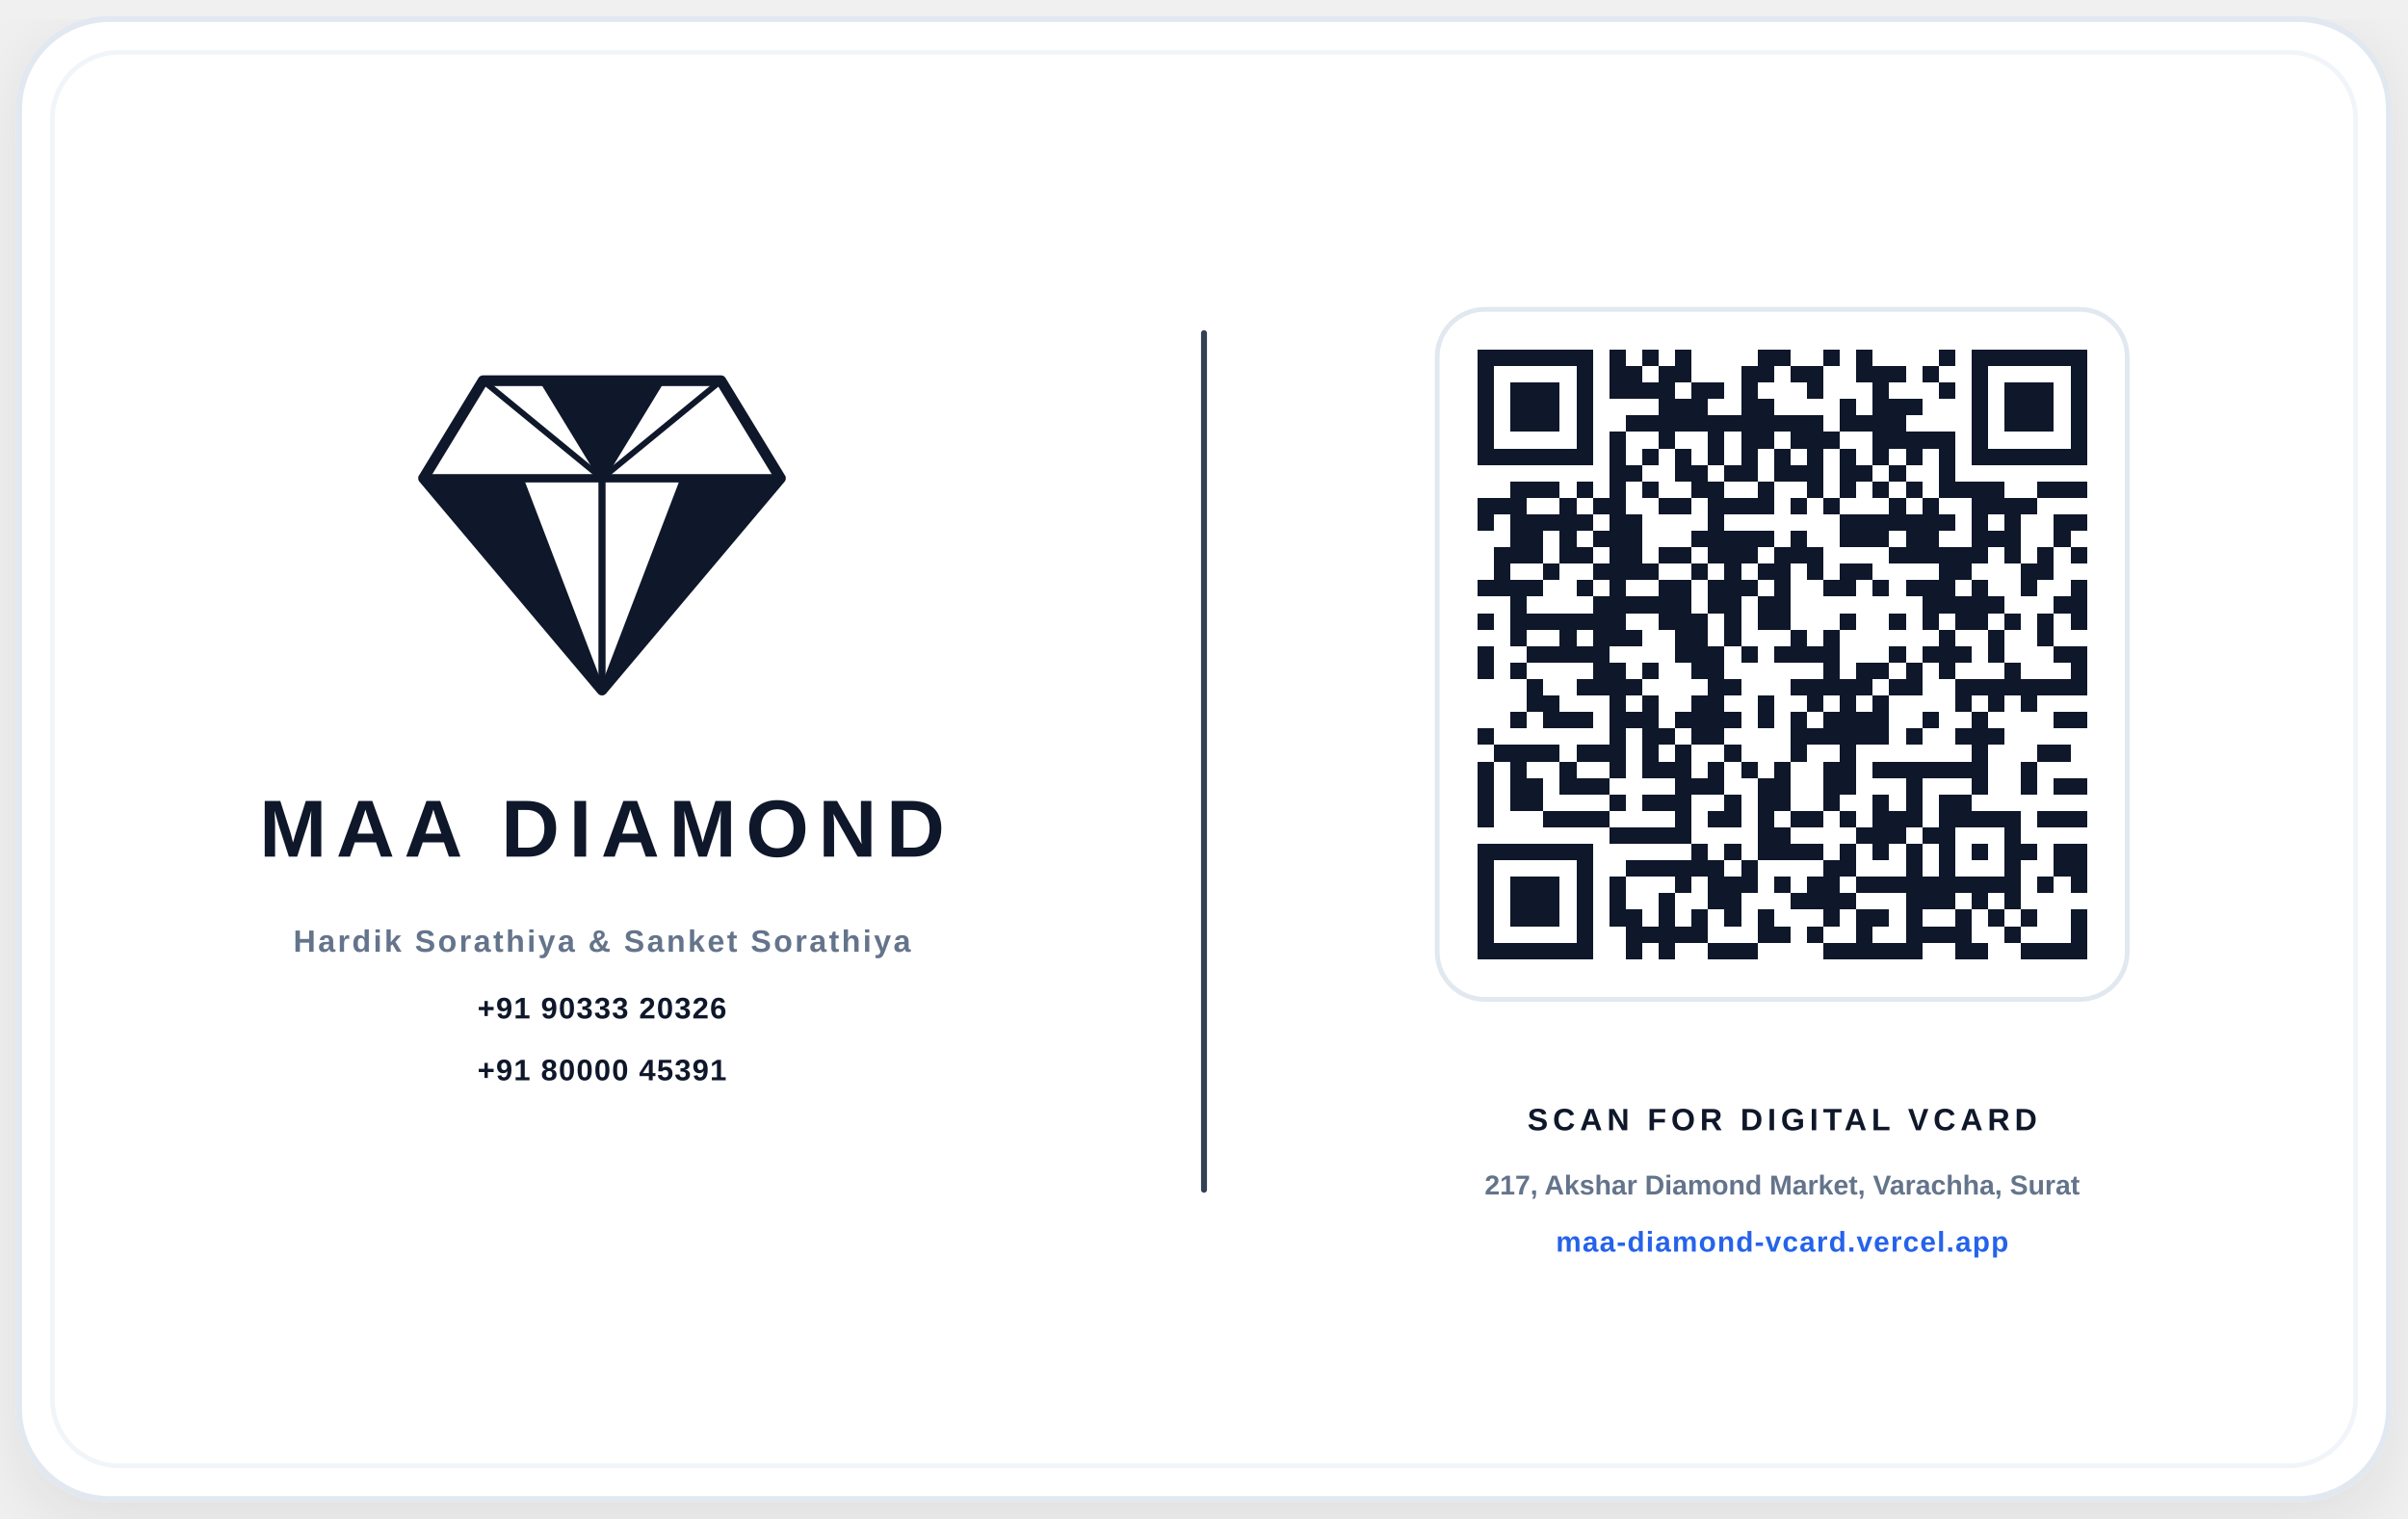
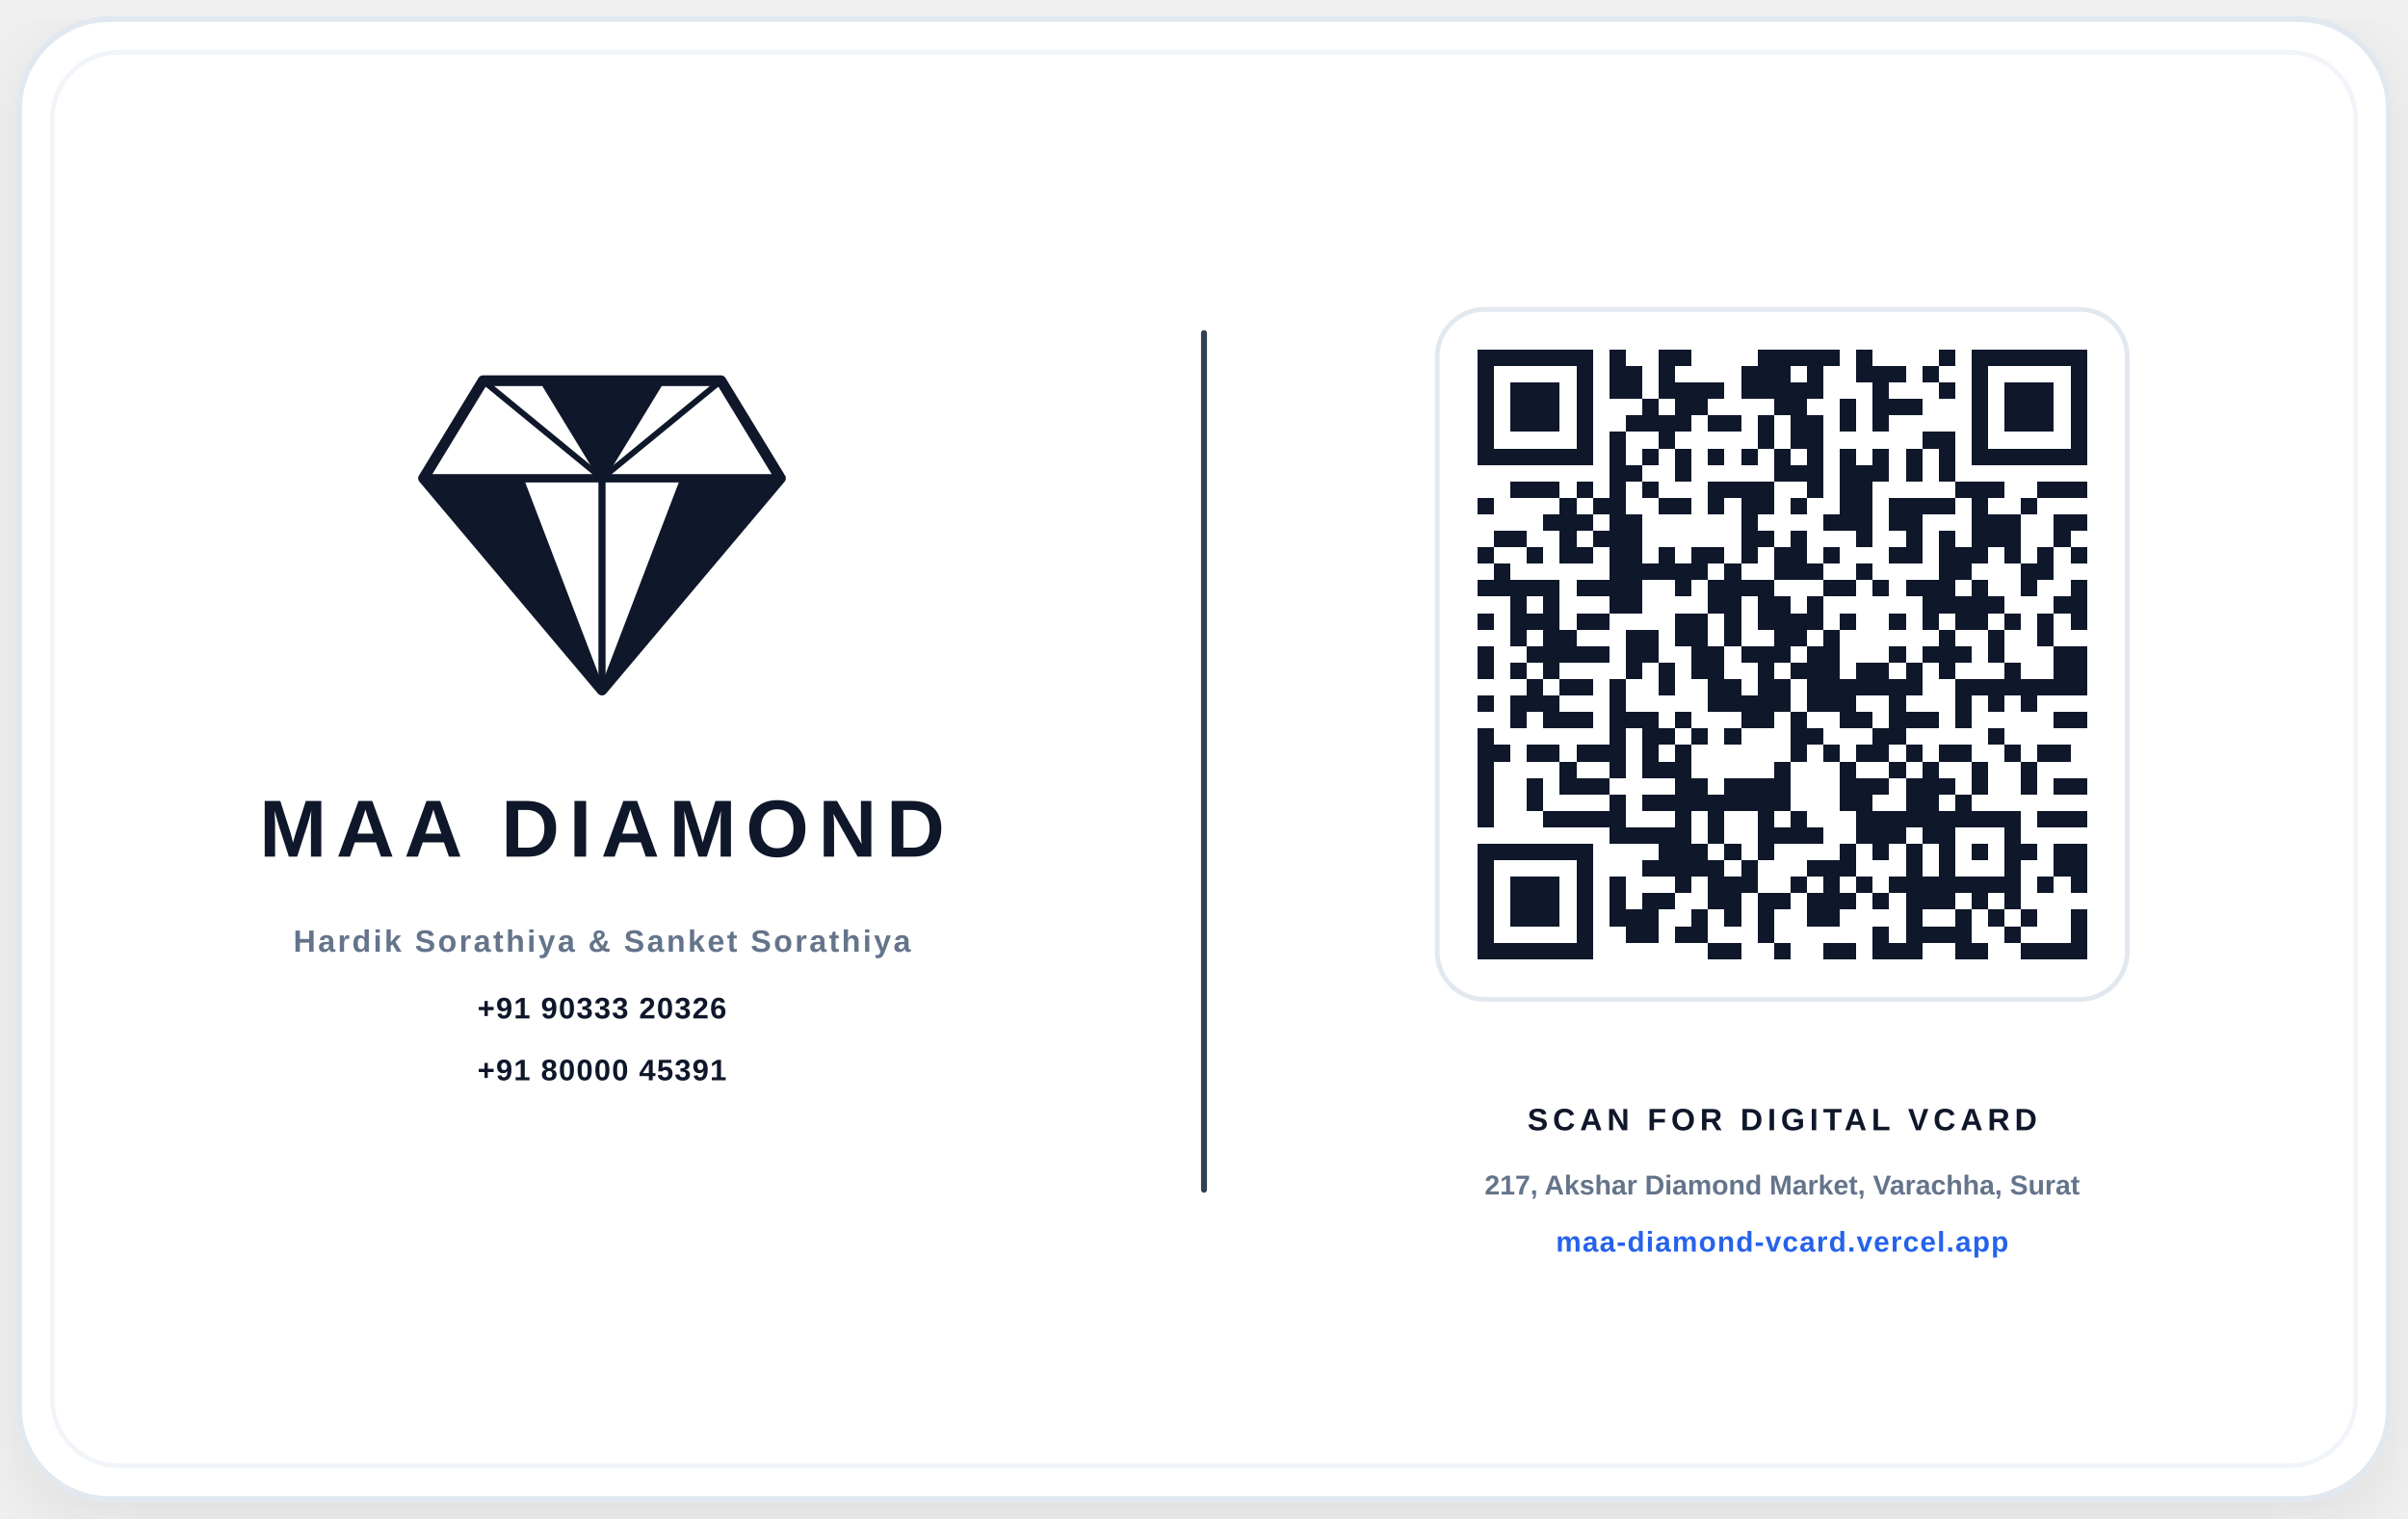
<svg xmlns="http://www.w3.org/2000/svg" width="1012" height="638" viewBox="0 0 1012 638">
  <defs>
    <filter id="cardShadow" x="-3%" y="-4%" width="106%" height="108%">
      <feDropShadow dx="0" dy="8" stdDeviation="14" flood-color="#000000" flood-opacity="0.08" />
    </filter>
  </defs>
  <rect x="8" y="8" width="996" height="622" rx="38" ry="38" fill="#FFFFFF" stroke="#E2E8F0" stroke-width="2.5" filter="url(#cardShadow)" />
  <rect x="22" y="22" width="968" height="594" rx="28" ry="28" fill="none" stroke="#F1F5F9" stroke-width="2" />
  <g transform="translate(253, 0)">
    <g transform="translate(-80, 145)">
      <polygon points="30,15 130,15 155,56 80,145 5,56" fill="none" stroke="#0F172A" stroke-width="4.5" stroke-linejoin="round" />
      <line x1="5" y1="56" x2="155" y2="56" stroke="#0F172A" stroke-width="3.5" />
      <polygon points="55,15 105,15 80,56" fill="#0F172A" stroke="#0F172A" stroke-width="2.5" />
      <line x1="30" y1="15" x2="80" y2="56" stroke="#0F172A" stroke-width="2.5" />
      <line x1="130" y1="15" x2="80" y2="56" stroke="#0F172A" stroke-width="2.5" />
      <line x1="80" y1="56" x2="80" y2="145" stroke="#0F172A" stroke-width="3" />
      <polygon points="5,56 46,56 80,145" fill="#0F172A" stroke="#0F172A" stroke-width="2" />
      <polygon points="155,56 114,56 80,145" fill="#0F172A" stroke="#0F172A" stroke-width="2" />
    </g>
    <text x="0" y="360" font-family="'Cinzel', 'Playfair Display', Calibri, 'Segoe UI', Arial, sans-serif" font-size="34" font-weight="900" fill="#0F172A" text-anchor="middle" letter-spacing="4">MAA DIAMOND</text>
    <text x="0" y="400" font-family="Calibri, 'Segoe UI', Arial, sans-serif" font-size="13" font-weight="600" fill="#64748B" text-anchor="middle" letter-spacing="1">Hardik Sorathiya &amp; Sanket Sorathiya</text>
    <text x="0" y="428" font-family="Calibri, 'Segoe UI', Arial, sans-serif" font-size="12.5" font-weight="700" fill="#0F172A" text-anchor="middle" letter-spacing="0.5">+91 90333 20326</text>
    <text x="0" y="454" font-family="Calibri, 'Segoe UI', Arial, sans-serif" font-size="12.5" font-weight="700" fill="#0F172A" text-anchor="middle" letter-spacing="0.5">+91 80000 45391</text>
  </g>
  <line x1="506" y1="140" x2="506" y2="500" stroke="#334155" stroke-width="2.5" stroke-linecap="round" />
  <g transform="translate(614, 140)">
    <rect x="-10" y="-10" width="290" height="290" rx="20" fill="#FFFFFF" stroke="#E2E8F0" stroke-width="2" />
    <svg x="0" y="0" width="270" height="270" viewBox="0 0 39 39" shape-rendering="crispEdges">
      <path fill="#ffffff" d="M0 0h39v39H0z" />
-       <path stroke="#0f172a" d="M1 1.5h7m1 0h1m1 0h1m1 0h1m4 0h2m2 0h1m1 0h1m4 0h1m1 0h7M1 2.5h1m5 0h1m1 0h2m1 0h2m3 0h2m1 0h2m2 0h3m1 0h1m2 0h1m5 0h1M1 3.5h1m1 0h3m1 0h1m1 0h4m1 0h2m1 0h1m3 0h1m3 0h1m3 0h1m1 0h1m1 0h3m1 0h1M1 4.5h1m1 0h3m1 0h1m4 0h3m2 0h2m4 0h1m1 0h3m3 0h1m1 0h3m1 0h1M1 5.5h1m1 0h3m1 0h1m2 0h12m1 0h4m4 0h1m1 0h3m1 0h1M1 6.5h1m5 0h1m1 0h1m2 0h1m2 0h1m1 0h2m1 0h3m2 0h5m1 0h1m5 0h1M1 7.5h7m1 0h1m1 0h1m1 0h1m1 0h1m1 0h1m1 0h1m1 0h1m1 0h1m1 0h1m1 0h1m1 0h1m1 0h7M9 8.5h2m2 0h2m1 0h2m1 0h3m1 0h2m1 0h1m2 0h1M3 9.5h3m1 0h1m1 0h1m1 0h1m2 0h2m2 0h1m2 0h1m1 0h1m1 0h1m1 0h1m1 0h4m2 0h3M1 10.5h3m2 0h1m1 0h2m2 0h2m1 0h4m1 0h1m1 0h1m3 0h1m1 0h1m2 0h4M1 11.5h1m1 0h5m1 0h2m4 0h1m7 0h7m1 0h1m1 0h1m2 0h2M3 12.5h2m1 0h1m1 0h3m3 0h5m1 0h1m2 0h3m1 0h2m2 0h3m2 0h1M2 13.5h3m1 0h2m1 0h2m1 0h2m1 0h3m1 0h3m4 0h6m1 0h1m1 0h1m1 0h1M2 14.5h1m2 0h1m2 0h4m2 0h1m1 0h1m1 0h2m1 0h1m1 0h2m4 0h2m3 0h2M1 15.5h4m2 0h1m1 0h1m2 0h2m1 0h3m1 0h1m2 0h2m1 0h1m1 0h3m1 0h1m2 0h1m2 0h1M3 16.5h1m4 0h6m1 0h2m1 0h2m8 0h5m3 0h2M1 17.5h1m1 0h7m2 0h3m1 0h1m1 0h2m3 0h1m2 0h1m1 0h1m1 0h2m1 0h1m1 0h1m1 0h1M3 18.5h1m2 0h1m1 0h3m2 0h2m1 0h1m3 0h1m1 0h1m6 0h1m2 0h1m2 0h1M1 19.5h1m2 0h5m4 0h3m1 0h1m1 0h4m3 0h1m1 0h3m1 0h1m3 0h2M1 20.5h1m1 0h1m4 0h2m1 0h1m2 0h2m6 0h1m1 0h2m1 0h1m1 0h1m3 0h1m3 0h1M4 21.5h1m2 0h4m4 0h2m3 0h5m1 0h2m2 0h8M4 22.5h2m3 0h1m1 0h1m2 0h2m2 0h1m2 0h1m1 0h1m1 0h1m4 0h1m1 0h1m1 0h1M3 23.5h1m1 0h3m1 0h3m1 0h4m1 0h1m1 0h1m1 0h4m2 0h1m2 0h1m4 0h2M1 24.5h1m7 0h1m1 0h2m1 0h2m4 0h6m1 0h1m2 0h3M2 25.5h4m1 0h3m1 0h1m1 0h1m2 0h1m3 0h1m2 0h1m7 0h1m3 0h2M1 26.5h1m1 0h1m2 0h1m2 0h1m1 0h3m1 0h1m1 0h1m1 0h1m2 0h2m1 0h7m2 0h1M1 27.5h1m1 0h2m1 0h3m4 0h3m2 0h2m2 0h2m3 0h1m3 0h1m2 0h1m1 0h2M1 28.5h1m1 0h2m4 0h1m1 0h3m2 0h1m1 0h2m2 0h1m2 0h1m1 0h1m1 0h2M1 29.5h1m3 0h4m4 0h1m1 0h2m1 0h1m1 0h2m1 0h1m1 0h3m1 0h5m1 0h3M9 30.5h5m4 0h2m4 0h3m1 0h2m3 0h1M1 31.5h7m6 0h1m1 0h1m1 0h4m1 0h1m1 0h1m1 0h1m1 0h1m1 0h1m1 0h2m1 0h2M1 32.5h1m5 0h1m2 0h6m1 0h1m4 0h2m3 0h1m1 0h1m3 0h1m2 0h2M1 33.5h1m1 0h3m1 0h1m1 0h1m3 0h1m1 0h3m1 0h1m1 0h2m1 0h10m1 0h1m1 0h1M1 34.5h1m1 0h3m1 0h1m1 0h1m2 0h1m2 0h2m3 0h4m3 0h3m1 0h1m1 0h1M1 35.5h1m1 0h3m1 0h1m1 0h2m1 0h1m1 0h1m1 0h1m1 0h1m3 0h1m1 0h2m1 0h1m2 0h1m1 0h1m1 0h1m2 0h1M1 36.5h1m5 0h1m2 0h5m3 0h2m1 0h1m2 0h1m2 0h4m2 0h1m3 0h1M1 37.5h7m2 0h1m1 0h1m2 0h3m4 0h6m2 0h2m2 0h4" />
+       <path stroke="#0f172a" d="M1 1.5h7m1 0h1m2 0h2m4 0h5m1 0h1m4 0h1m1 0h7M1 2.5h1m5 0h1m1 0h2m1 0h1m4 0h3m1 0h1m2 0h3m1 0h1m2 0h1m5 0h1M1 3.5h1m1 0h3m1 0h1m1 0h2m1 0h4m1 0h5m3 0h1m3 0h1m1 0h1m1 0h3m1 0h1M1 4.5h1m1 0h3m1 0h1m3 0h1m1 0h2m4 0h2m2 0h1m1 0h3m3 0h1m1 0h3m1 0h1M1 5.5h1m1 0h3m1 0h1m2 0h4m1 0h2m1 0h1m1 0h2m1 0h1m1 0h1m5 0h1m1 0h3m1 0h1M1 6.5h1m5 0h1m1 0h1m2 0h1m5 0h1m1 0h2m6 0h2m1 0h1m5 0h1M1 7.5h7m1 0h1m1 0h1m1 0h1m1 0h1m1 0h1m1 0h1m1 0h1m1 0h1m1 0h1m1 0h1m1 0h1m1 0h7M9 8.5h2m2 0h1m5 0h3m1 0h3m1 0h1m1 0h1M3 9.5h3m1 0h1m1 0h1m1 0h1m3 0h4m2 0h1m1 0h2m5 0h3m2 0h3M1 10.5h1m4 0h1m1 0h2m2 0h2m1 0h1m1 0h2m1 0h1m2 0h2m1 0h4m1 0h1m2 0h1M5 11.5h3m1 0h2m6 0h1m4 0h3m1 0h2m3 0h3m2 0h2M2 12.5h2m2 0h1m1 0h3m6 0h2m1 0h1m3 0h1m2 0h1m1 0h1m1 0h3m2 0h1M1 13.5h1m2 0h1m1 0h2m1 0h2m1 0h1m1 0h2m1 0h1m1 0h2m1 0h1m3 0h2m1 0h3m1 0h1m1 0h1m1 0h1M2 14.5h1m6 0h6m1 0h1m2 0h3m2 0h1m4 0h2m3 0h2M1 15.5h5m1 0h4m2 0h1m1 0h4m3 0h2m1 0h1m1 0h3m1 0h1m2 0h1m2 0h1M3 16.5h1m1 0h1m3 0h2m4 0h2m1 0h2m1 0h1m6 0h5m3 0h2M1 17.5h1m1 0h3m1 0h2m4 0h2m1 0h1m1 0h4m1 0h1m2 0h1m1 0h1m1 0h2m1 0h1m1 0h1m1 0h1M3 18.5h1m1 0h2m3 0h2m1 0h2m1 0h1m2 0h2m1 0h1m6 0h1m2 0h1m2 0h1M1 19.5h1m2 0h5m1 0h2m2 0h2m1 0h3m1 0h2m3 0h1m1 0h3m1 0h1m3 0h2M1 20.5h1m1 0h1m1 0h1m4 0h1m1 0h1m1 0h2m2 0h1m1 0h3m1 0h2m1 0h1m1 0h1m3 0h1m2 0h2M4 21.5h1m1 0h2m1 0h1m2 0h1m2 0h2m1 0h2m1 0h7m2 0h8M1 22.5h1m1 0h3m3 0h1m5 0h5m1 0h3m2 0h1m3 0h1m1 0h1m1 0h1M3 23.5h1m1 0h3m1 0h3m1 0h1m3 0h2m1 0h1m2 0h2m1 0h3m1 0h1m5 0h2M1 24.5h1m7 0h1m1 0h2m1 0h1m1 0h1m3 0h2m3 0h2m5 0h1M1 25.5h2m1 0h2m1 0h3m1 0h1m1 0h1m6 0h1m1 0h1m1 0h2m1 0h1m1 0h2m2 0h1m1 0h2M1 26.5h1m4 0h1m2 0h1m1 0h3m5 0h1m3 0h1m2 0h1m1 0h1m2 0h1m2 0h1M1 27.5h1m2 0h1m1 0h3m4 0h2m1 0h4m3 0h3m1 0h3m1 0h1m2 0h1m1 0h2M1 28.5h1m2 0h1m4 0h1m1 0h9m3 0h2m2 0h2m1 0h1M1 29.5h1m3 0h5m3 0h1m1 0h1m2 0h1m1 0h1m3 0h10m1 0h3M9 30.5h5m1 0h1m2 0h4m2 0h3m1 0h2m3 0h1M1 31.5h7m4 0h3m1 0h1m1 0h1m4 0h1m1 0h1m1 0h1m1 0h1m1 0h1m1 0h2m1 0h2M1 32.5h1m5 0h1m3 0h5m1 0h1m3 0h3m3 0h1m1 0h1m3 0h1m2 0h2M1 33.5h1m1 0h3m1 0h1m1 0h1m3 0h1m1 0h3m2 0h1m1 0h1m1 0h1m1 0h8m1 0h1m1 0h1M1 34.5h1m1 0h3m1 0h1m1 0h1m1 0h2m2 0h2m1 0h2m1 0h3m1 0h1m1 0h3m1 0h1m1 0h1M1 35.5h1m1 0h3m1 0h1m1 0h3m2 0h1m1 0h1m1 0h1m2 0h2m4 0h1m2 0h1m1 0h1m1 0h1m2 0h1M1 36.5h1m5 0h1m2 0h2m1 0h2m3 0h1m6 0h1m1 0h4m2 0h1m3 0h1M1 37.5h7m7 0h2m2 0h1m2 0h2m1 0h3m2 0h2m2 0h4" />
    </svg>
  </g>
  <text x="749" y="475" font-family="Calibri, 'Segoe UI', Arial, sans-serif" font-size="13" font-weight="900" fill="#0F172A" text-anchor="middle" letter-spacing="2">SCAN FOR DIGITAL VCARD</text>
  <text x="749" y="502" font-family="Calibri, 'Segoe UI', Arial, sans-serif" font-size="11.5" font-weight="600" fill="#64748B" text-anchor="middle">217, Akshar Diamond Market, Varachha, Surat</text>
  <text x="749" y="526" font-family="Calibri, 'Segoe UI', Arial, sans-serif" font-size="12" font-weight="800" fill="#2563EB" text-anchor="middle" letter-spacing="0.5">maa-diamond-vcard.vercel.app</text>
</svg>
